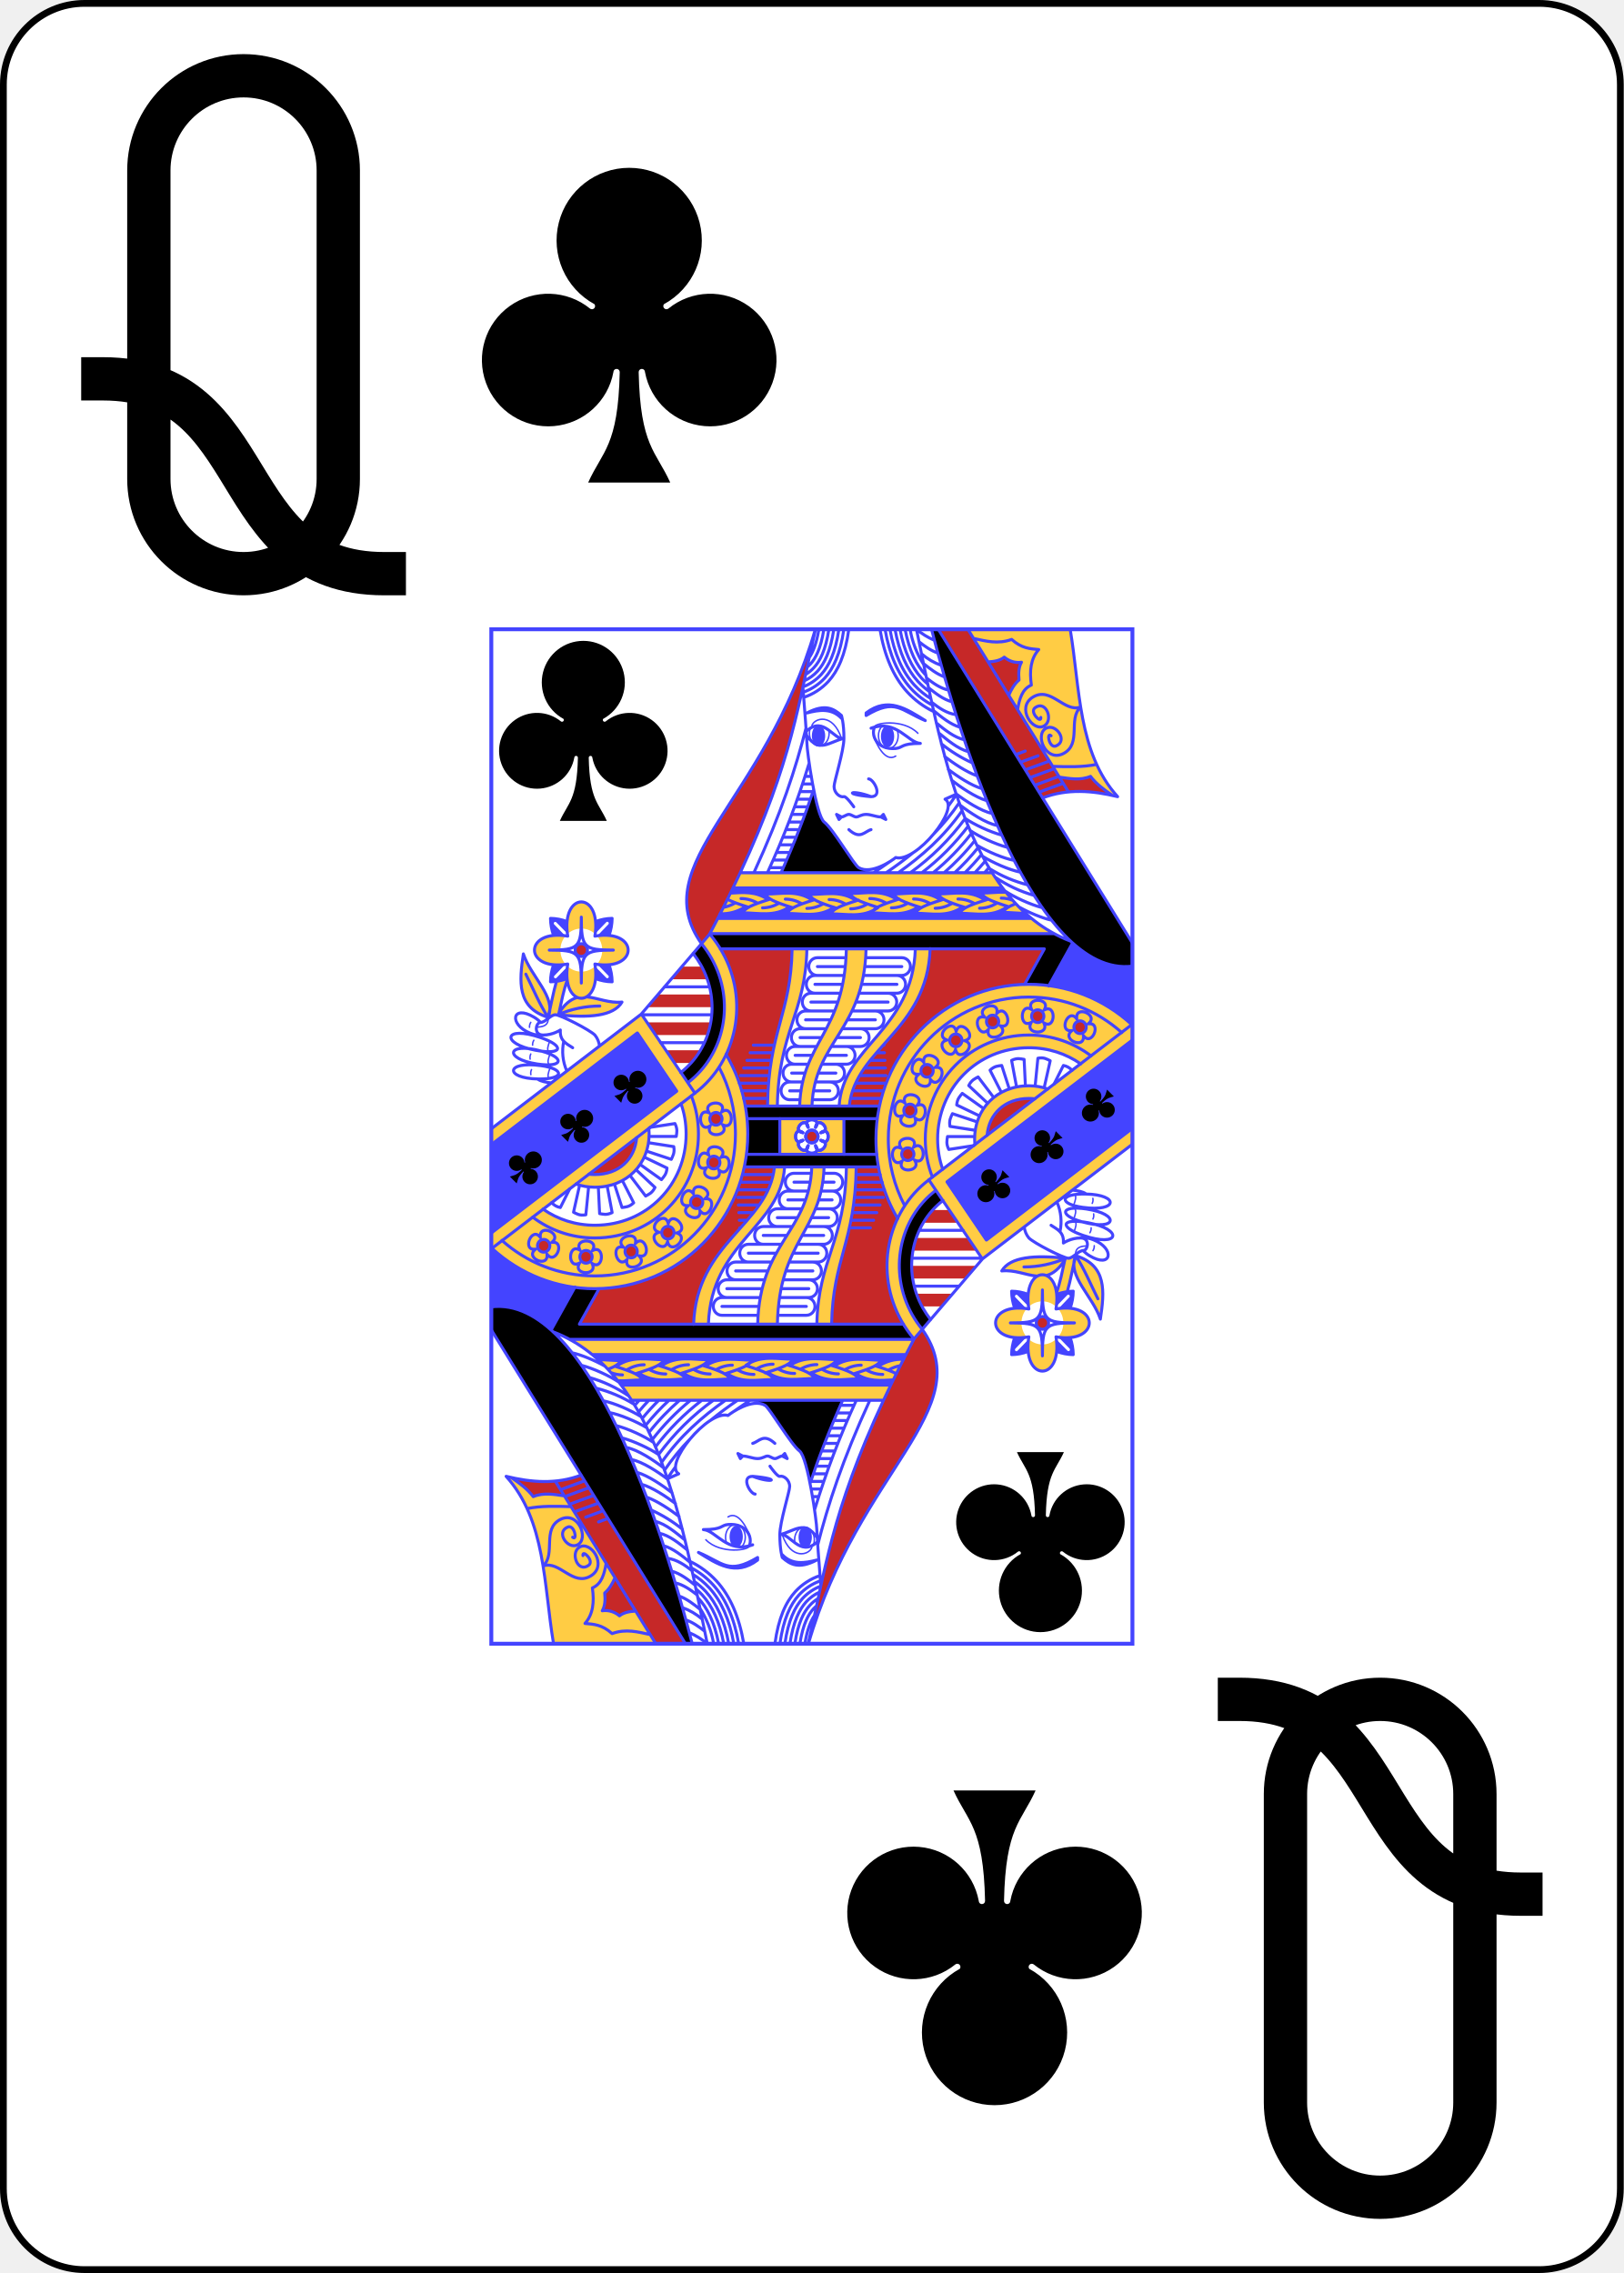
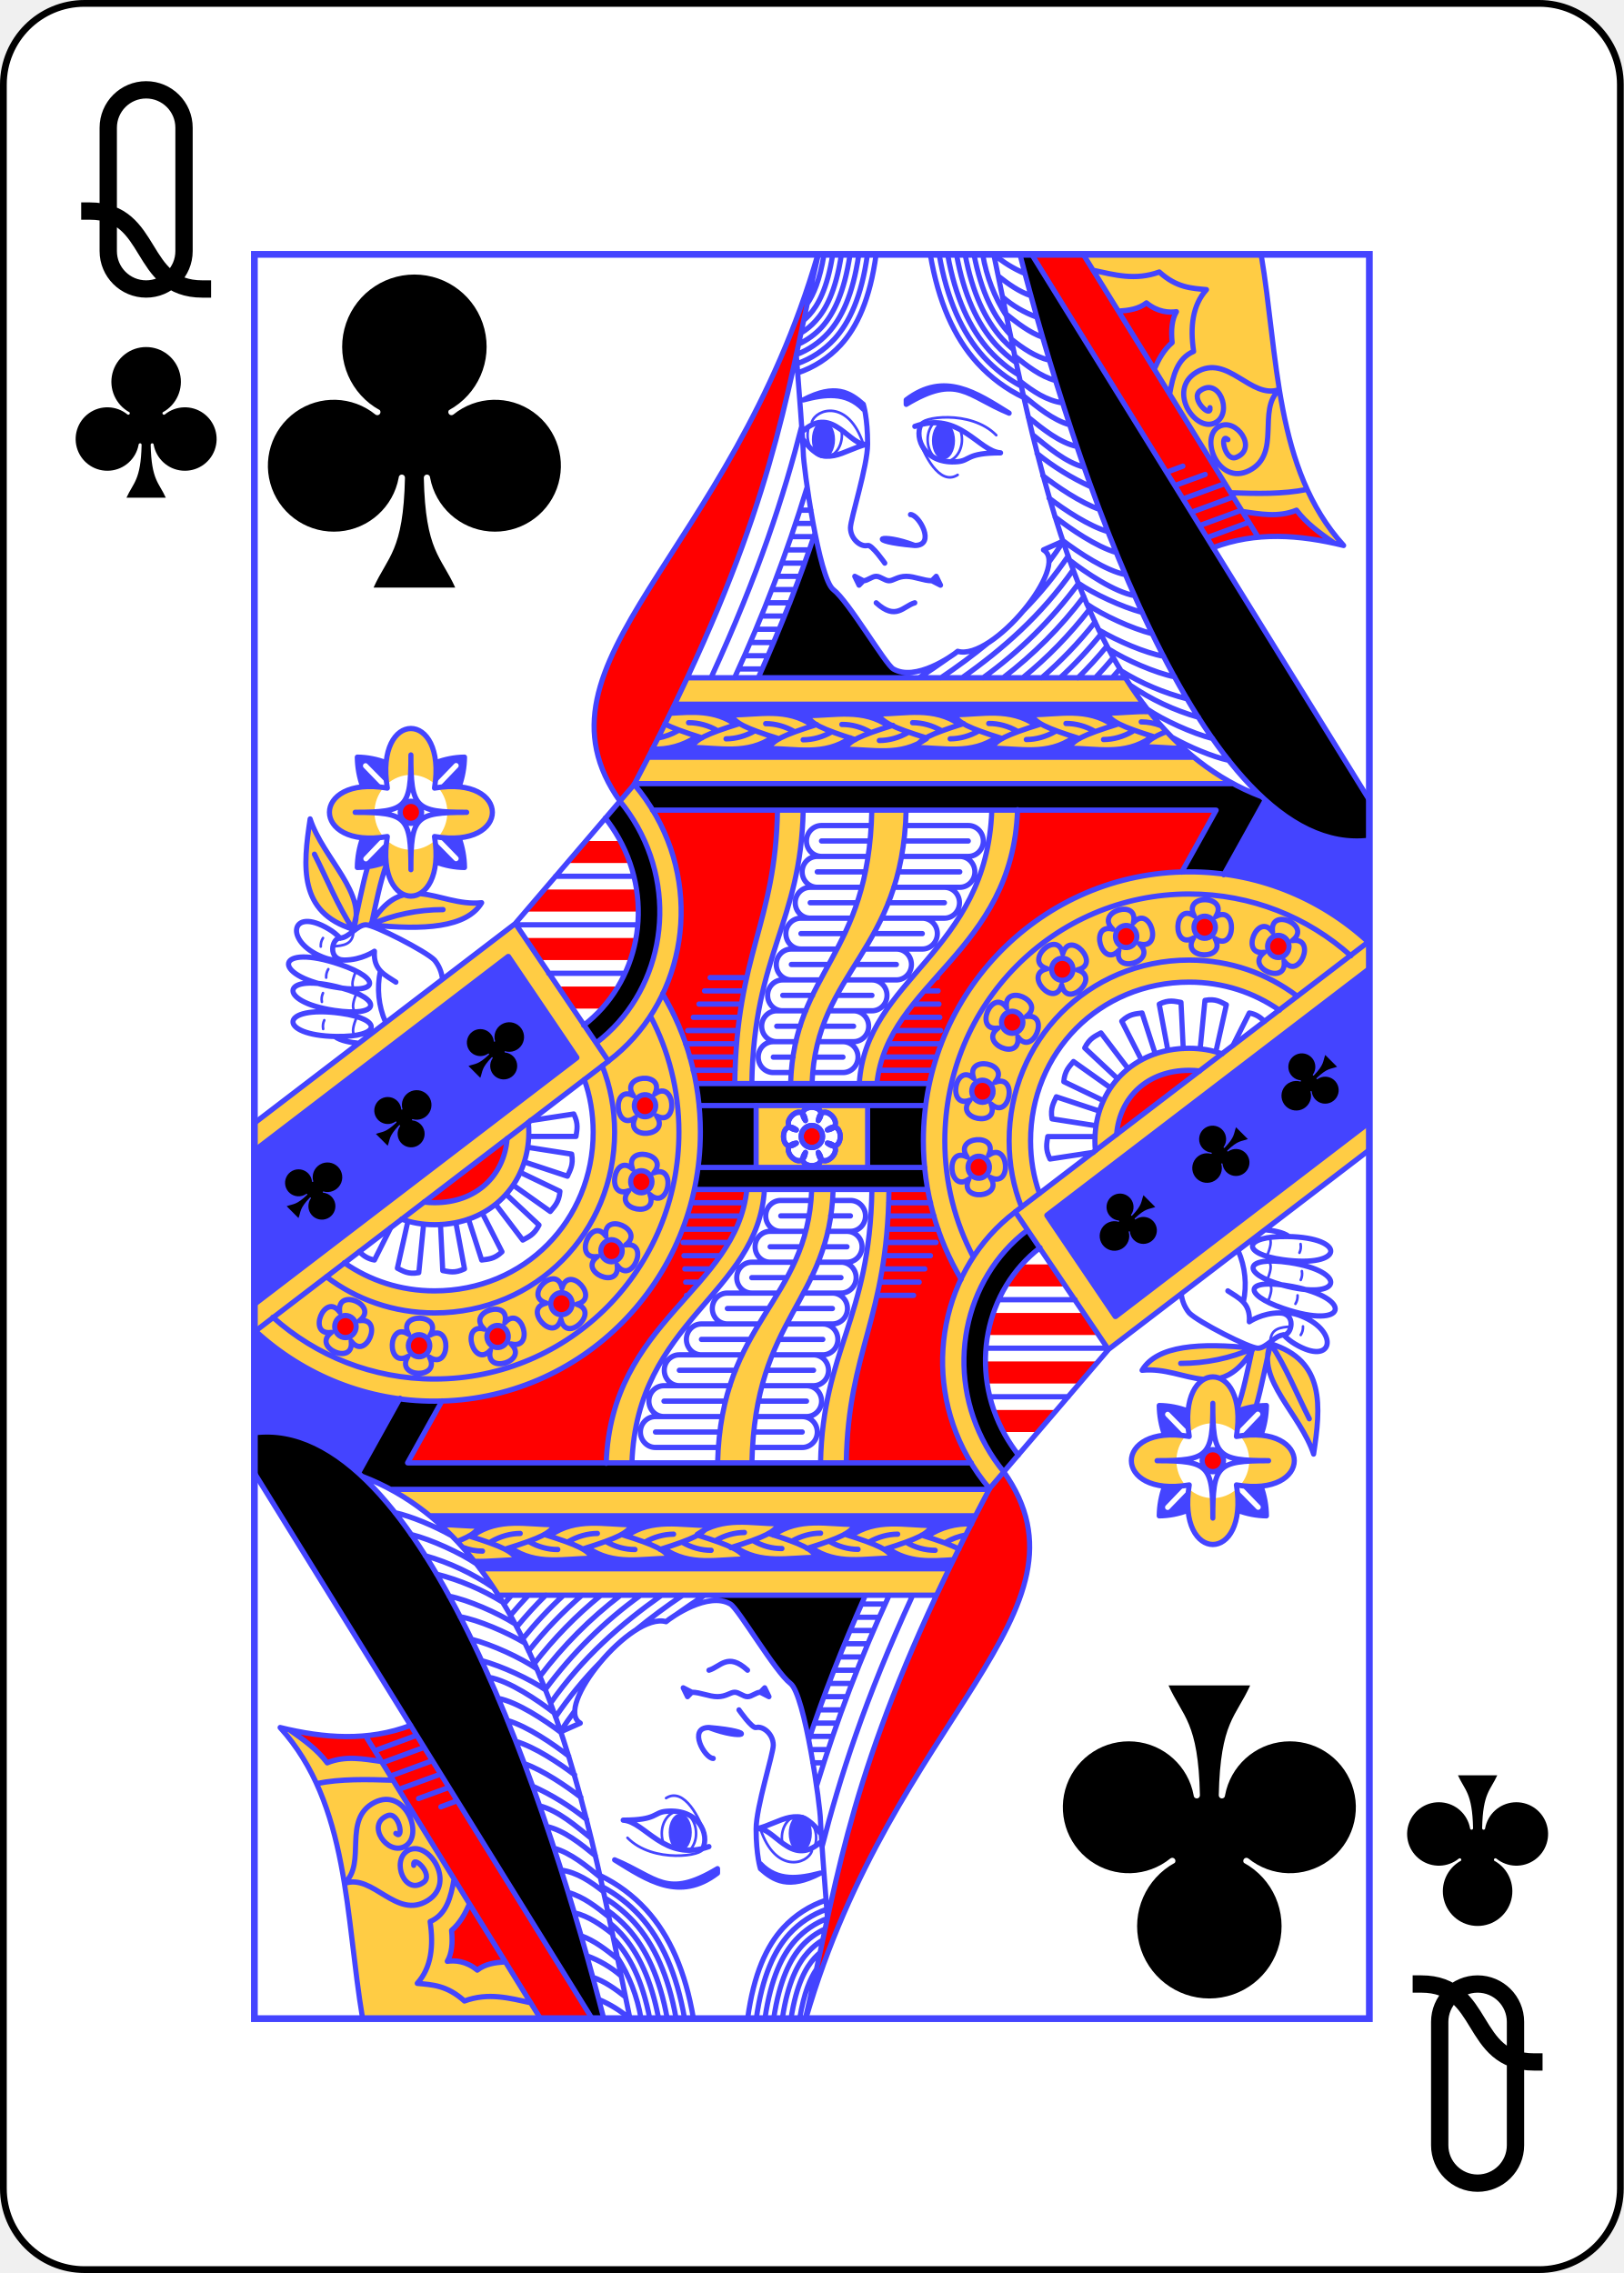
<svg xmlns="http://www.w3.org/2000/svg" xmlns:xlink="http://www.w3.org/1999/xlink" width="240" height="336" class="card" preserveAspectRatio="none" viewBox="-120 -168 240 336">
  <defs>
    <path id="i" d="M-82.4-130.4H82.4v260.8H-82.4z" />
  </defs>
  <symbol id="h" preserveAspectRatio="xMinYMid" viewBox="-500 -500 1000 1000">
    <path fill="none" stroke="#000" stroke-linecap="square" stroke-miterlimit="1.5" stroke-width="80" d="M-260 100c300 0 220 360 520 360M-175 0v-285a175 175 0 0 1 350 0v570a175 175 0 0 1-350 0Z" />
  </symbol>
  <symbol id="a" preserveAspectRatio="xMinYMid" viewBox="-600 -600 1200 1200">
    <path d="M30 150c5 235 55 250 100 350h-260c45-100 95-115 100-350a10 10 0 0 0-20 0 210 210 0 1 1-74-201 10 10 0 0 0 14-14 230 230 0 1 1 220 0 10 10 0 0 0 14 14 210 210 0 1 1-74 201 10 10 0 0 0-20 0" />
  </symbol>
  <symbol id="b" preserveAspectRatio="none" viewBox="0 0 1300 2000">
    <path fill="#FC4" d="M1173.8 0c20 115.7 15.5 243.3 96.2 330-33.6-8-67-12.4-100-9.6L966.4 0Zm-669 480 510.8.1c33 50.8 73.7 92.5 125.2 119.7l-698 .8q35.1-64.8 62-120.6m-322.3 57.5c17 0 33.9 21 28.1 63.2a43 43 0 0 0-28.1-10.7 43 43 0 0 0-28.1 10.7c-5.8-42.1 11.2-63.2 28.1-63.2m260.1 63.1a220 220 0 0 1 25.7 35.8 215 215 0 0 1 7.8 202A300 300 0 0 1 520 995c0 168.4-138.8 305-310 305a312 312 0 0 1-208.8-79.6l.7-.5-1.9-2.5v-27.1l376-279.7L296 796 0 1016v-31.1l304-226 105.2 150.7.5-.5-10.7-15.3c74.4-55.4 96.5-160.2 47.7-244.8q-9.2-15.7-20.4-29zm-213.2 2.6c68.8-.5 63.8 68.2-15.1 57.4a43 43 0 0 0 10.7-28.1 43 43 0 0 0-10.7-28.1q8-1.1 15.1-1.2m-93.8 0q7 0 15.1 1.2a43 43 0 0 0-10.7 28.1 43 43 0 0 0 10.7 28.1c-78.9 10.8-84-58-15.1-57.4m754.2 26.5c-5.6 161.8-151.4 195.8-164 310.3h-20.5c7.7-119 148.9-148.4 154.5-310Zm-130 .4c-4 161.4-104.6 181.7-109.6 309.8h-25c4.3-128 91.3-143.7 94.7-309.8Zm-120 .2c-2.7 128.3-57.3 162.2-59.7 309.4h-20c2-147.2 47.5-181 49.8-309.4ZM65 640c13 39.2 55.1 75.2 53.7 109.8 4.4-19 8-38 13.5-56l21.7-2c-7.3 20-11.6 41.9-16.6 63.8L115 765c-63.6-19-58.4-71.2-50-125m89.4 24.3a43 43 0 0 0 28.1 10.7 43 43 0 0 0 28.1-10.7c4.6 33.6-5.2 53.8-18 60.6l1.7-.1c21.8 2 45 12.8 70.7 10.2-17.4 28.3-67.5 31.4-130 25 13-21 25.9-30.5 39.1-34h.7c-13.9-5.5-25.3-26-20.4-61.7M385.2 935l-280.1 208.2c29.6 20 65.2 31.7 104.9 31.7 105 0 185-80 185-180q-.1-31.8-10.3-59.4zm259.4 30h137.9a331 331 0 0 0-1 69.5l-136.5.4v-2.7c6.3 2.2 15.6 0 15.6-6.7 7 7 22-8 15-15 10 0 10-21.2 0-21.2 7-7-8-22-15-15 0-6.8-9.7-9-16-6.6zm-325.1 19q.5 5.2.5 10.9c0 58.9-44.6 105-110 105q-20.8 0-38.2-6.3z" />
  </symbol>
  <symbol id="c" preserveAspectRatio="none" viewBox="0 0 1300 2000">
-     <path fill="#c62828" d="m966.3 0 201 316.5-15.6-25c20.8 2.7 41.6 7 63.3-1.5 11.6 15 27.3 26 42.4 37-29.8-6-58.7-9-87.4-6.3l-.2-.3c-17.6 2-35 5.7-52 12.1L906.5 0ZM657.6 0c-34.4 141.5-46.4 258-153 480a2759 2759 0 0 1-62 121.2l-16.3 18.7C311 461.5 555.3 342.3 657 0ZM1040 55a45 45 0 0 0 35 10c-5.3 8.6-6.5 20.7-5 35a80 80 0 0 0-20.8 30.2l-41.9-65.8c12.1-.8 23.7-2.5 32.7-9.4M182.5 620a12.5 12.5 0 0 1 12.5 12.5 12.5 12.5 0 0 1-12.5 12.5 12.5 12.5 0 0 1-12.5-12.5 12.5 12.5 0 0 1 12.5-12.5m707.2 9.9 231.3.1-39.6 70.2C936.9 704 817 805.2 787 939.6l-61.4.4c12.7-114.5 158.5-148.5 164-310.1m-425.5 0 145.9.2c-2.5 128.5-48 162.4-50 309.7l-44.8.1A308 308 0 0 0 476 838.4 215 215 0 0 0 464 630m-37.6 35 11.6 25h-74.2l22.6-25zm19 55 2.2 25H315.7l22-25zm-.6 55-7.1 25h-104l-18-25zm-21 55-19 25h-34l-17.6-25zm31.6 122.7a12.5 12.5 0 0 1 12.5 11.5 12.5 12.5 0 0 1-11.5 13.4 12.5 12.5 0 0 1-13.4-11.4 12.5 12.5 0 0 1 11.5-13.5zM650 987.5a12.5 12.5 0 0 1 12.5 12.5 12.5 12.5 0 0 1-12.5 12.5 12.5 12.5 0 0 1-12.5-12.5 12.5 12.5 0 0 1 12.5-12.5m-355.3 15c-3.4 41.5-35.5 72.5-84.7 72.5q-6.3 0-12-.7zm156.1 36.3 2.5.2a12.5 12.5 0 0 1 10.1 14.5 12.5 12.5 0 0 1-14.5 10.1 12.5 12.5 0 0 1-10-14.5 12.5 12.5 0 0 1 12-10.3m-34.3 78.2a13 13 0 0 1 4.8 1 12.5 12.5 0 0 1 6.6 16.4 12.5 12.5 0 0 1-16.4 6.6 12.5 12.5 0 0 1-6.6-16.4 13 13 0 0 1 11.6-7.6m-58.2 60a13 13 0 0 1 8.9 4 12.5 12.5 0 0 1-.6 17.7 12.5 12.5 0 0 1-17.7-.6 12.5 12.5 0 0 1 .6-17.7 13 13 0 0 1 8.8-3.4m-252.2 26a13 13 0 0 1 4.9 1 12.5 12.5 0 0 1 6.7 16.3 12.5 12.5 0 0 1-16.4 6.7 12.5 12.5 0 0 1-6.7-16.4 13 13 0 0 1 11.5-7.6m177.2 11.2a12.5 12.5 0 0 1 12.2 9 12.5 12.5 0 0 1-8.4 15.5 12.5 12.5 0 0 1-15.5-8.5 12.5 12.5 0 0 1 8.4-15.5 13 13 0 0 1 3.3-.5m-90.9 10.5a12.5 12.5 0 0 1 12.1 13 12.5 12.5 0 0 1-13 12 12.5 12.5 0 0 1-12-13 12.5 12.5 0 0 1 13-12" />
+     <path fill="red" d="m966.3 0 201 316.5-15.6-25c20.8 2.7 41.6 7 63.3-1.5 11.6 15 27.3 26 42.4 37-29.8-6-58.7-9-87.4-6.3l-.2-.3c-17.6 2-35 5.7-52 12.1L906.5 0ZM657.6 0c-34.4 141.5-46.4 258-153 480a2759 2759 0 0 1-62 121.2l-16.3 18.7C311 461.5 555.3 342.3 657 0ZM1040 55a45 45 0 0 0 35 10c-5.3 8.6-6.5 20.7-5 35a80 80 0 0 0-20.8 30.2l-41.9-65.8c12.1-.8 23.7-2.5 32.7-9.4M182.5 620a12.5 12.5 0 0 1 12.5 12.5 12.5 12.5 0 0 1-12.5 12.5 12.5 12.5 0 0 1-12.5-12.5 12.5 12.5 0 0 1 12.5-12.5m707.2 9.9 231.3.1-39.6 70.2C936.9 704 817 805.2 787 939.6l-61.4.4c12.7-114.5 158.5-148.5 164-310.1m-425.5 0 145.9.2c-2.5 128.5-48 162.4-50 309.7l-44.8.1A308 308 0 0 0 476 838.4 215 215 0 0 0 464 630m-37.6 35 11.6 25h-74.2l22.6-25zm19 55 2.2 25H315.7l22-25zm-.6 55-7.1 25h-104l-18-25zm-21 55-19 25h-34l-17.6-25zm31.6 122.7a12.5 12.5 0 0 1 12.5 11.5 12.5 12.5 0 0 1-11.5 13.4 12.5 12.5 0 0 1-13.4-11.4 12.5 12.5 0 0 1 11.5-13.5zM650 987.5a12.5 12.5 0 0 1 12.5 12.5 12.5 12.5 0 0 1-12.5 12.5 12.5 12.5 0 0 1-12.5-12.5 12.5 12.5 0 0 1 12.5-12.5m-355.3 15c-3.4 41.5-35.5 72.5-84.7 72.5q-6.3 0-12-.7zm156.1 36.3 2.5.2a12.5 12.5 0 0 1 10.1 14.5 12.5 12.5 0 0 1-14.5 10.1 12.5 12.5 0 0 1-10-14.5 12.5 12.5 0 0 1 12-10.3m-34.3 78.2a13 13 0 0 1 4.8 1 12.5 12.5 0 0 1 6.6 16.4 12.5 12.5 0 0 1-16.4 6.6 12.5 12.5 0 0 1-6.6-16.4 13 13 0 0 1 11.6-7.6m-58.2 60a13 13 0 0 1 8.9 4 12.5 12.5 0 0 1-.6 17.7 12.5 12.5 0 0 1-17.7-.6 12.5 12.5 0 0 1 .6-17.7 13 13 0 0 1 8.8-3.4m-252.2 26a13 13 0 0 1 4.9 1 12.5 12.5 0 0 1 6.7 16.3 12.5 12.5 0 0 1-16.4 6.7 12.5 12.5 0 0 1-6.7-16.4 13 13 0 0 1 11.5-7.6m177.2 11.2a12.5 12.5 0 0 1 12.2 9 12.5 12.5 0 0 1-8.4 15.5 12.5 12.5 0 0 1-15.5-8.5 12.5 12.5 0 0 1 8.4-15.5 13 13 0 0 1 3.3-.5m-90.9 10.5a12.5 12.5 0 0 1 12.1 13 12.5 12.5 0 0 1-13 12 12.5 12.5 0 0 1-12-13 12.5 12.5 0 0 1 13-12" />
  </symbol>
  <symbol id="d" preserveAspectRatio="none" viewBox="0 0 1300 2000">
    <path fill="#44F" d="M663.4 188.8A13.4 21.2 0 0 1 677 210a13.4 21.2 0 0 1-13.5 21.2A13.4 21.2 0 0 1 650 210a13.4 21.2 0 0 1 13.4-21.2m140 1.2a13.4 21.2 0 0 1 13.5 21.2 13.4 21.2 0 0 1-13.5 21.2 13.4 21.2 0 0 1-13.4-21.2 13.4 21.2 0 0 1 13.4-21.2m233.4 319.8q5 6.5 10.2 12.8l-3.9-4.2a161 161 0 0 0-12 0h-2.1l-3.4.2-11.5.7-6 .3-2.4.1-3.7.2h-3l-5 .1 1 1.7v.2l1 1.4.7.8.7.8.8.8a24 24 0 0 0 4.9 3.8l2.5 1.5 6.3 3v.1q8.9 3.9 24.1 8.8l13.6 4.3c-6.5 3.6-9.9 7-11.8 11l10.9.3c10.9.5 21.8 1.5 32.7 1.5l-11.8-12.8q12 11.9 25.2 22.4l-635.6.4 4.8-9.2h3.5l3-.1h.5l2.6-.2c14-1 28-4.4 41.5-13.6l-.7.2 1-.6q3.1.4 6.4 1.5c-6.6 3.6-9.9 7-11.8 11.1 31.8-.2 64.2 8.6 94.9-12l6.8 2c-6.6 3.6-10 7-11.9 11.2 31.9-.2 64.3 8.6 95-12l5.7 1.7c-6.6 3.6-10 7-11.9 11.1 28.8-.2 58 7 86-6.8a19 19 0 0 0-3.4 4.9c31.9-.2 64.3 8.6 95-12q2.7.7 5.6 1.7c-6.5 3.6-9.9 7-11.8 11.1 32-.2 64.4 8.6 95.1-12.2l-20.2-7.7q10.6 3.8 27 8.8c-6.6 3.6-10 7-11.9 11.1 32-.2 64.4 8.6 95.1-12.2l-39.3-15-7.7 2.3 3.3-1.2c-30.8-20.8-63.2-12-95.2-12.2 2.7 5.8 8.2 10.2 21.4 15.6l-11.8-4.5-7.7 2.3 3.3-1.2c-30.8-20.8-63.2-12-95.2-12.2 1.8 3.8 4.9 7 10.5 10.3l-7.4 2.3 3.3-1.2a86 86 0 0 0-50.1-14c-15 0-30 1.9-45 1.8 2.2 4.9 6.6 8.8 16 13.2l-6.8 2.2 3.3-1.3c-30.7-20.8-63.2-12-95.1-12.2 1.8 3.8 4.8 7 10.4 10.3l-7.3 2.3 3.2-1.2c-30.7-20.9-63.2-12-95.1-12.2 1.7 3.6 4.5 6.7 9.7 9.9l-7.7 2.4 3.2-1.3-5.8-3.6-.8-.4-2.8-1.5q-.4 0-.7-.3l-5.4-2.3-.7-.3-2.9-1-.8-.2-2.2-.7-.8-.2-2.9-.8h-.1l-2.9-.6-.8-.2-2.3-.4h-.7l-3-.5h-.5l-5.7-.6h-1.2a136 136 0 0 0-14.8-.2l-1.7.1-5.7.3q-5.7.2-11.2.6L490 510zM775 545.6l8 2.4-.6.4zM245 570a99 99 0 0 1-6.3 33.6q-10.5-1-23.7.7l22-22.3a3 3 0 1 0-4.2-4.2L210.7 600q1.7-13.3.7-23.7A100 100 0 0 1 245 570m-125 0a99 99 0 0 1 33.6 6.3q-1 10.5.7 23.7L132 578a3 3 0 1 0-4.2 4.2l22.1 22.2q-13.3-1.7-23.7-.7A100 100 0 0 1 120 570m1058.6 49c38.2 32.7 78.7 50.2 121.4 45v108.8l-1.2 6.8a308 308 0 0 0-168.3-76.6ZM215 660.6q13.2 1.7 23.7.7A100 100 0 0 1 245 695a100 100 0 0 1-33.6-6.3q1-10.5-.7-23.7l22.3 22c2.8 3 7.2-1.4 4.2-4.2zm-65 0L128 683c-3 2.8 1.4 7.2 4.2 4.2l22.2-22.1q-1.7 13.3-.7 23.7A100 100 0 0 1 120 695a99 99 0 0 1 6.3-33.6q10.5 1 23.7-.7M296 796l80 114.7L0 1190.3v-174.4z" />
  </symbol>
  <symbol id="e" preserveAspectRatio="none" viewBox="0 0 1300 2000">
    <path d="M906.4 0 1300 618.6V664C1102.8 687.9 952.6 226.5 892.7 0ZM653.8 316.5c6.3 30.7 13.9 58 21.2 63.5 17.9 13.3 60.7 84.8 70 90q8.3 4.4 18 4l-1.2 6-173.7-.1a1944 1944 0 0 0 65.7-163.4M1141 599.9a281 281 0 0 0 33.3 14.8l4 4.5-47.6 83.8a259 259 0 0 0-49.5-2.8L1121 630l-656.9-.2a245 245 0 0 0-21.2-29.5zm-714.7 20q11.3 13.3 20.4 29c48.8 84.6 26.7 189.4-47.7 244.8l-15.1-19.8c64.2-47.8 83.7-138.1 40.9-212.2q-7.1-12.1-15.7-22.8zM787 940a305 305 0 0 0-5.6 94.8l-66.4.3.2-70H518.5q-1.3-12.6-3.2-25z" />
  </symbol>
  <symbol id="f" preserveAspectRatio="none" viewBox="0 0 1300 2000">
    <path fill="none" stroke="#44F" stroke-linecap="round" stroke-linejoin="round" stroke-width="6" d="M0 984.8 303.7 759m995.1 20.6A312 312 0 0 0 1090 700c-171.2 0-310 136.6-310 305 0 57.3 16 110.9 44 156.7M1298 780l-410.8 305.4M787 940H515.7M0 1190.3l376-279.6m-71.8-152.2 108.6 156M296.3 796 376 910.5M442.8 601 304.2 758.5m109 155.7c85-62.8 110.3-182.3 55.1-277.8q-11.3-19.5-25.7-35.8m-43.6 293c74.4-55.3 96.5-160 47.7-244.7q-9.1-15.7-20.4-29M295.8 796 0 1016m383.9-142c64.2-47.9 83.7-138.2 40.9-212.3q-7.1-12.1-15.7-22.8M304.9 760h142M351 705h91.4M343 815h89m11.1-215h698m-682-30h636M490 510h547m-532-30h510.5M657.5.2c-34.3 141.4-46.3 258-152.8 479.8a2759 2759 0 0 1-62.1 121.2M464 630h656.6m-510.7.3c-2.3 128.3-47.8 162.2-49.8 309.4m79.8-309.4C637 758.6 582.5 792.5 580 939.7M719.9 630c-3.4 166-90.4 181.9-94.7 309.8M759.9 630c-4 161.4-104.7 181.7-109.7 309.8M859.8 630c-5.6 161.5-147 191-154.5 309.9m184.5-310.3c-5.6 161.8-151.4 195.8-164 310.3m56.5 25H518.6m272.2-40h-62.5m67.1-15h-62.9m68.4-15h-62.2m61.5-15h-53.4m52.4-15h-42.5m41.5-15h-30m29-15H781m-220.4 90h-49m49.6-15h-53.5m54.6-15h-59.4m60.9-15h-58.6m60.4-15h-53.9m56.3-15h-49.7m52.5-15h-46m49.2-15h-42.7m265 0h-1.7m-773 385c50.1 43.6 116 70 188.4 70 158 0 285-125.3 285-280 0-47.5-12-92.1-33.2-131.3M84.1 1159.1c35 25.7 78 40.9 125.9 40.9 118.2 0 210-91.4 210-205q-.1-40.1-14.4-74.9m-207.7 154.2q6 .7 12.1.7c49.2 0 81.3-31 84.7-72.6m-122.9 91.3q17.4 6.2 38.2 6.3c65.4 0 110-46.1 110-105q0-5.6-.5-11m-214.6 159.2c29.6 20 65.4 31.8 105.1 31.8 105 0 185-80 185-180q-.1-31.8-10.3-59.4m257.8 46.3c-3.5-24.8-35.4 7-10.6 10.6-20-15-20 30 0 15-24.8 3.5 7 35.4 10.6 10.6-15 20 30 20 15 0 3.5 24.8 35.4-7 10.6-10.6 20 15 20-30 0-15 24.8-3.5-7-35.4-10.6-10.6 15-20-30-20-15 0m-5 18.1a12.5 12.5 0 0 0 12.5 12.5 12.5 12.5 0 0 0 12.5-12.5 12.5 12.5 0 0 0-12.5-12.5 12.5 12.5 0 0 0-12.5 12.5m77.5-35v70m366.2-334.7 40.2-70.2m8.8 73.2 48.1-84.1M906.3 0 1300 618.6m-182.3-286.1c49.9-18.5 100.9-14.7 152.3-2.5-80.7-86.7-76.1-214.3-96.2-330M966.4 0 1170 320M892.5-.4C952.3 226 1102.7 688 1300 664.2M862-.4c48.3 224.1 98.8 536.3 312.3 615.1m-14.7-311-48.9 17.5M1151 290l-48.9 17.5m39.3-32.6-48.9 17.5m39.3-32.6-49 17.4m25.8-27.7-35.4 12.6m9.4-22-19 6.9m194.6 79.8c-15.8-10.8-31.5-21.7-43.1-36.8-21.7 8.6-42.5 4.2-63.3 1.5m75.3-25c-27.7 5.5-58 4.7-88.3 3.8m56-116.5c-26 22.4 3 72.3-34.7 91.2-36 18-59-38-35-50 20-10 45 25 20 35-14.1 5.7-20.1-28.6-10-20m59.8-56.7c-33.4 11.5-60.1-41.4-96.8-19.5-34.6 20.7.2 70.3 23.3 56.5 19.2-11.5 3.2-51.4-18.7-35.7-12.4 8.8 13.3 32.3 11.5 19.2m-47-15.4c3.7-20.7 8.8-40.4 27.9-48.4-4.2-27.9-1.4-52.3 15-70-17.4-1.6-34.5-2-55-20-28 10-52.5 3.2-77.4-2m71.6 112.2c5-11.3 11-22 20.8-30.2-1.5-14.3-.3-26.4 5-35-8.5 1.2-21.8.6-35-10-9 7-20.6 8.6-32.7 9.4M905.5 46.9c-14-4.6-26.2-13.1-38.2-22.3m45.1 46.6a127 127 0 0 1-40-22.8M919 93.9c-15.6-5.4-29.2-15.8-42.7-26.4M927 120c-16.7-3.8-30.8-13.5-44.6-24m51.6 47c-17.7-4.8-32.6-16.2-47.5-27.8m55.9 53.2c-18.8-2.6-34.4-13-49.5-24.5m57.7 49.3c-19.4-5.3-38-20.2-54-33m62.5 57.6c-20.3-4.3-39.9-19.8-56.8-33.2m65.1 56.6c-21.7-5.3-42.5-23-60.1-36.8m68.2 59.1a293 293 0 0 1-63-37.8m72.6 63.3c-22.1-7.6-49-25.5-65.9-38.2m76 63.5c-22.1-6.2-50.3-24.5-68.7-38M1005 338c-23.4-6.6-53.5-26.7-71.6-40.4m82.4 65.5c-22.7-4.3-54-24.5-74-39.2m84.6 63c-23.4-4-56.5-25.7-76.5-40.7m85.3 59.7c-24-6.3-56.5-21-74.8-33.3m86.6 57.5c-24.1-6-57.7-21-76.5-33.7m89.7 59.2c-21-3.6-53.8-17.2-75.8-29.9m88.6 53.2c-22.3-4.3-56-18.6-77.1-31.5m91.7 56.5a281 281 0 0 1-77.1-31.8m90.4 52.7a276 276 0 0 1-79.9-36.5m96.4 60.6c-24-5.9-57.6-20.9-76.6-33.5m95.4 58.2c-19.2-4.1-45.9-15-66-26m-432-353c-20.6 78.5-50 167.3-105.6 285m99.2-366.3c3 36.7 8.2 104.4 8.2 111.7 0 15 18.2 142.5 35 155 17.9 13.3 60.7 84.8 70 90 25.8 14.6 68.6-14.7 75-20 40.5 11.4 131.5-97 100-115l23.2-10m-299-60.2a1672 1672 0 0 1-84.4 215.3m93.8-164c-16.7 48.8-38 102.6-66 163.7m-23.1-9.8H592m-20.6-15h27.3m-20.6-15h27.3m-20.7-15h27M591 410h27m-20.7-15h27m-21-15h26.8m-20.8-15h26.6m-21.1-15h26.8m-21.3-15H647m-21.2-15h26.5M631 305h20m-15-15h13m248 113.6a443 443 0 0 0 51.9-61.7M800.4 480.1a731 731 0 0 0 55.2-39.8M825.2 480c47.3-32.5 92-70.3 129.5-122.4M849.5 480.1a497 497 0 0 0 111.3-107M873 480a486 486 0 0 0 94.2-92.1m-71.2 92a477 477 0 0 0 77.6-77.4M918 480.1c22-18.7 43-39.5 62.3-63.4M939.5 480q25-22.3 47.6-49.5m-27 49.7a457 457 0 0 0 34-36.2m-13.6 36q10.7-11 21-22.9m-1.5 23 9.2-10.3m-82.6-121.2q8.3-10.8 16.2-22.6M775 480q16.6-10.5 32.7-21.6M900 550q17.3-.1 33.8-9.2m21.3 7c-30.7 20.8-63.2 12-95.1 12.2 4.4-9.3 16-15.1 55.8-27.2m-59.6-1q17.3-.1 33.8 9m21.4-7c-30.8-20.7-63.2-12-95.2-12 4.4 9.2 16 15 55.9 27.1m-60.9.3q17.3-.1 33.8-9.2m21.3 7c-30.7 20.8-63.2 12-95.1 12.2 4.4-9.3 16-15.1 55.8-27.3m-59.6-1q17.3 0 33.8 9.1m21.4-7c-30.8-20.8-63.2-12-95.2-12.1 4.4 9.3 16 15.1 55.9 27.2m-54.7 3q17.3-.1 33.8-9.2m21.4 7c-30.8 20.9-63.2 12-95.2 12.2 4.4-9.3 16-15.1 55.9-27.2m-59.6-1q17.2-.2 33.8 9M740 535c-30.7-20.8-63.2-12-95.1-12.2 4.3 9.3 16 15.1 55.8 27.3m-60.9.2q17.3-.1 33.8-9.2m21.4 7c-30.8 20.8-63.2 12-95.2 12.2 4.4-9.3 16-15.1 55.9-27.3m-59.6-1q17.2 0 33.8 9.2m21.3-7c-30.7-20.9-63.2-12-95.1-12.2 4.3 9.3 16 15.1 55.8 27.2m-62 0q17.3-.1 33.9-9.2m21.3 7c-30.7 20.8-63.2 12-95.1 12.1 4.3-9.3 16-15.1 55.8-27.2m-59.6-1A68 68 0 0 1 540 540m21.3-7c-24.7-16.8-50.6-14.3-76.4-12.8m-6.4 12c8.3 4.5 21.7 9.2 43.5 15.9m468 1.9q17.3-.1 33.8-9.2m21.3 7c-30.7 20.8-63.2 12-95.1 12.2 4.4-9.3 16-15.1 55.8-27.2m-59.6-1q17.3-.1 33.8 9m21.4-7c-30.8-20.7-63.2-12-95.2-12 4.4 9.2 16 15 55.9 27.1m81-30.5c-16.3-.6-32.7 1.7-49 1.6 4.3 9.3 16 15.1 55.8 27.2M1034 530q11.7 0 23.1 4.3m24.3 25.7c-14.5 0-29.1-1.8-43.6-1.7 3-6.3 9.2-11 25.4-17.2m-592.8 7.2a75 75 0 0 0 23.4-8.3m21.3 7a87 87 0 0 1-51.4 13.8m-145.1 451.4 51.4 7.8c2.2 12.5-2 18.2-5 25l-50.3-16.2m-4.7 11.8 46.3 21.6c-1.1 12.6-6.6 17-11.3 22.8l-43.3-29.9m-8.3 10.3 38.5 35c-5.8 11.3-12.5 13.4-19 17l-31.7-40.6m-15.5 10 23 43.9c-9.3 8.6-16.3 8.2-23.7 9.3l-15.4-46.4m-14.7 4L245 1150c-11.5 5.5-18 3.1-25.4 2l-2.6-52.3m-19.7-.4-5.6 55c-12.6 2.3-18.2-1.8-25-5L179 1096m142.8-114 50.6-7.5c5.8 11.4 3.6 18 2.6 25.4h-55.2M443 966.2a12.5 12.5 0 0 0 13.4 11.4 12.5 12.5 0 0 0 11.5-13.4 12.5 12.5 0 0 0-13.4-11.5 12.5 12.5 0 0 0-11.5 13.5m25.9 10.5c26 13 21.8-41.9-2-25 13-26-41.8-21.7-24.9 2-26-13-21.8 41.8 2 25-13 26 41.8 21.7 24.9-2m-30 72.4a12.5 12.5 0 0 0 10 14.5 12.5 12.5 0 0 0 14.5-10 12.5 12.5 0 0 0-10-14.6 12.5 12.5 0 0 0-14.6 10.1m22.4 16.7c22 19.2 31.7-35 4.4-24.6 19.2-22-35-31.6-24.6-4.4-22-19.2-31.7 35-4.4 24.6-19.2 22 35 31.7 24.6 4.4m-56.3 58.8a12.5 12.5 0 0 0 6.6 16.4 12.5 12.5 0 0 0 16.4-6.6 12.5 12.5 0 0 0-6.6-16.4 12.5 12.5 0 0 0-16.4 6.6m18 21.3c17.2 23.6 38.8-27 10-23 23.5-17-27-38.7-23-9.8-17.1-23.6-38.8 27-9.9 23-23.6 17 27 38.7 23 9.8m-73.5 34.5a12.5 12.5 0 0 0-.6 17.7 12.5 12.5 0 0 0 17.7.6 12.5 12.5 0 0 0 .6-17.7 12.5 12.5 0 0 0-17.7-.6m8 26.8c6 28.5 46.2-9 18.2-17 28.5-6.1-9-46.3-17-18.3-6.1-28.5-46.3 9-18.3 17-28.5 6 9 46.3 17 18.3m-77.4 7.5a12.5 12.5 0 0 0-8.4 15.5 12.5 12.5 0 0 0 15.5 8.5 12.5 12.5 0 0 0 8.4-15.6 12.5 12.5 0 0 0-15.5-8.4m-4.8 27.5c-7.3 28.3 45.4 12.6 24-7.1 28.2 7.2 12.5-45.5-7.2-24 7.2-28.2-45.5-12.5-24 7.2-28.2-7.3-12.5 45.4 7.2 24m-82.8-17.6a12.5 12.5 0 0 0-12.9 12 12.5 12.5 0 0 0 12 13 12.5 12.5 0 0 0 13-12 12.5 12.5 0 0 0-12-13m-13.4 24.6c-15.8 24.5 39.1 26.3 25 .8 24.5 15.8 26.3-39.1.8-25 15.8-24.5-39.1-26.3-25-.8-24.5-15.8-26.3 39.1-.8 25m-68.1-45.4a12.5 12.5 0 0 0-16.4 6.7 12.5 12.5 0 0 0 6.7 16.4 12.5 12.5 0 0 0 16.4-6.7 12.5 12.5 0 0 0-6.7-16.4m-21.2 18.2c-23.5 17.3 27.2 38.6 23 9.7 17.3 23.5 38.6-27.2 9.7-23 23.5-17.3-27.2-38.6-23-9.7-17.3-23.5-38.6 27.2-9.7 23m69-118.5L140 1140a30 30 0 0 1-17.5-9.5M657 0C555.2 342.3 311.1 461.6 426.3 620M210 605c15-90-70-90-55 0-90-15-90 70 0 55-15 90 70 90 55 0 90 15 90-70 0-55m-27.5-37.5c0 60-5 65-65 65 60 0 65 5 65 65 0-60 5-65 65-65-60 0-65-5-65-65m-12.5 65a12.5 12.5 0 0 0 12.5 12.5 12.5 12.5 0 0 0 12.5-12.5 12.5 12.5 0 0 0-12.5-12.5 12.5 12.5 0 0 0-12.5 12.5m68.7-28.9A100 100 0 0 0 245 570a100 100 0 0 0-33.6 6.3m-57.8 0A100 100 0 0 0 120 570a99 99 0 0 0 6.3 33.6m112.4 57.8A100 100 0 0 1 245 695a100 100 0 0 1-33.6-6.3m-57.8 0A100 100 0 0 1 120 695a99 99 0 0 1 6.3-33.6m93 160.4A40 40 0 0 0 210 800c-10-10-70-40-80-40s-20 15-30 15-15 25 5 25 35-10 35-10c-1.7 21.6 12.9 27.1 25 35m-18.1-12.8a93 93 0 0 0 6 58.2M100 805c-75-25-81.8 12-10 25 55 10 59.5-8.5 10-25m1.8 26.7c-70.6-19-77.6 15.3-8.6 25.4 52.9 7.7 56.9-12.5 8.6-25.4m-1.1 28.6c-71.9-9.7-74.7 25.2-5.5 26.3 53 .9 54.6-19.7 5.5-26.3m-.6-85a58 58 0 0 0-13.4-10.5c-45-26.2-52.1 14.3-7.6 31.6 9.1 3.6 16.1 4.3 20.9 3m15-34.4c18.2-39.3-35-80-50-125-8.4 53.8-13.6 106 50 125m0 0c-17.8-26.4-30.2-56.5-45-85m104.1 46c-13.2 3.5-26.2 13-39.1 34 62.5 6.4 112.6 3.3 130-25-25.8 2.6-48.9-8.1-70.7-10.2M135 760a218 218 0 0 1 85-17.2m413.5-608.5a120 120 0 0 0 50-31.5c19.3-20.5 34.3-52 41.4-102.7M632.7 124a108 108 0 0 0 43.6-28c17.3-18.6 31.5-47.4 38.5-95.9m-82.9 113.5a97 97 0 0 0 37-24.4c15.5-16.6 28.9-42.9 35.8-89M637.5 89a72 72 0 0 0 16.8-13.5C666.1 63 678 41.6 684.4.3m-49.7 101.3a84 84 0 0 0 27-19.2c13.4-14.6 26-38.4 32.8-82.2m-54 74.6q3.4-2.9 6.4-6C657 58 668 39.1 674.3.2m113.8 0q13.8 79.2 55 123.1a175 175 0 0 0 54 39M798.4 0c9 50.8 26.6 89 52.1 116.4a163 163 0 0 0 44 33.2M808.3.1c8.8 48.5 25.7 84.2 49.3 109.6q15.6 16.4 33.7 27M818.6 0c8.6 46.2 24.6 79.4 46.4 102.8q11 11.5 23.2 19.9m-11.4-53A183 183 0 0 1 849.2.2m-20.5 0c8.5 43.8 23.6 74.5 43.6 96q6 6.4 12.7 11.8M839 0c8.4 42.8 23.3 71.4 42.4 91M644.8 55.7c7-10 14.4-26.2 19.4-55.6m234 21.5a139 139 0 0 1-36-21.6M880 180c-37.9-22.8-75.4-48-120-15v5c60-35 70-10 120 10m-170-10v5.5c-20-20.5-45.3-16.8-70-10.5 37.2-18.9 54.5-8.3 70 5m0 0s5 15 5 45c0 25-20 85-20 95 0 13 12.3 22.1 20 20 4.8-1.3 20 20 20 20m30-55c10 0 30 35 5 35-40-15-60-5 0 0m25 35 5 10-10-5zm-95 0 5 10 5-5zm90 5c-10 0-20-5-30-5s-15 5-20 5-10-5-15-5-10 5-15 5m60 25c-13.5 3.8-21.9 20.5-45 0m45-200c52.2-18 74.4 28.5 100 30-40 0-35 8.7-50 10-38.3 3.3-51-26.4-42.7-42.3M640 200c35-30 55 20 75 15-29.2 6.6-50 30-75-5M137.3 755.6c5-22 9.3-43.8 16.6-63.8M115 765c6.2-23.9 10.3-48.4 17.2-71.1m-38 193c6.1 4.5 18 6.5 27.2 7.4M717.6 665h-56.4m51 35h-56m46.5 35H648m40.3 35h-51.1m32.5 35H626m25 35h-35m20.4 35H609m19.2 35H605m110.4-227.5h-54.2a17.5 17.5 0 1 1 0-35h56.4m-9.6 70h-51.8a17.5 17.5 0 1 1 0-35h56m-16.1 70h-48a17.5 17.5 0 1 1 0-35h54.6m-23.4 70h-42.1a17.5 17.5 0 1 1 0-35h51m-28.2 70h-34a17.5 17.5 0 1 1 0-35h43.8m-26.9 70h-27a17.5 17.5 0 1 1 0-35h35m-19.4 70H609a17.5 17.5 0 1 1 0-35h27.4m-10.4 70h-21a17.5 17.5 0 1 1 0-35h23.2M832.4 665h-75.2m65.3 35h-71.8m53.9 35H739m39.8 35H722m26.6 35h-48m19.5 35h-40.9m19.5 35H663m23.3 35h-32.8M759 647.5h73.4a17.5 17.5 0 1 1 0 35h-75.2m-2.6 0h67.9a17.5 17.5 0 1 1 0 35h-71.8m-5.3 0h59.2a17.5 17.5 0 1 1 0 35H739m-7.8 0h47.6a17.5 17.5 0 1 1 0 35H722m-10.4 0h37a17.5 17.5 0 1 1 0 35h-48m-11 0h30.5a17.5 17.5 0 1 1 0 35h-40.9m-9 0h28.5a17.5 17.5 0 1 1 0 35H663m-5.5 0h28.8a17.5 17.5 0 1 1 0 35h-32.8" />
  </symbol>
  <symbol id="g" preserveAspectRatio="none" viewBox="0 0 1300 2000">
    <g transform="matrix(-1 0 0 1 1300 0)">
      <path fill="none" stroke="#44F" stroke-linecap="round" stroke-linejoin="round" stroke-width="3" d="M1184.5 767.2c.3 15.4 12 16.5 23.9 17.3m-27 27.2c3.7 9.4 6.3 17.2 2.1 21.1m-2.7 4c3.6 9.4 6.2 17.3 2 21.2m-2 6.6c3.6 9.3 6.2 17.2 2 21.1m31-75.4q2.8 4.4 2.5 9.6m3.7 17.5q2.3 4.8 1.3 10m-2.8 20.8q2.3 4.6 1.3 9.9m.2-103.1q2.9 4.4 2.6 9.7M435 205c29.9-29.8 90-20.2 87.8-12.1M480 250c21.6 13.4 40-25 45-40m65 5c17.6-51.3 55-40 60-25m-142.6.4A28 28 0 0 1 515 210c0 13.8-9 25-20 25s-20-11.2-20-25q0-6.5 2.4-12m176-2.6q1.6 4.5 1.6 9.6c0 13.8-9 25-20 25s-20-11.2-20-25q0-3.3.7-6.5" />
      <use xlink:href="#a" height="90" transform="scale(1 .972)rotate(-45 1595.6 -687.3)" />
      <use xlink:href="#a" height="90" transform="scale(1 .972)rotate(-45 1745.2 -778)" />
      <use xlink:href="#a" height="90" transform="scale(1 .972)rotate(-45 1899 -861.4)" />
    </g>
  </symbol>
  <rect width="239" height="335" x="-119.5" y="-167.5" fill="#fff" stroke="#000" rx="12" ry="12" />
-   <use xlink:href="#h" height="80" x="-124" y="-160" />
-   <use xlink:href="#a" height="56" x="-55" y="-148" />
-   <g transform="scale(0.575)">
-     <use xlink:href="#b" width="164.8" height="260.8" x="-82.4" y="-130.4" />
-     <use xlink:href="#b" width="164.8" height="260.8" x="-82.4" y="-130.4" transform="rotate(180)" />
-     <use xlink:href="#c" width="164.8" height="260.8" x="-82.4" y="-130.4" />
-     <use xlink:href="#c" width="164.8" height="260.8" x="-82.4" y="-130.4" transform="rotate(180)" />
-     <use xlink:href="#d" width="164.8" height="260.8" x="-82.4" y="-130.4" />
-     <use xlink:href="#d" width="164.8" height="260.8" x="-82.4" y="-130.4" transform="rotate(180)" />
-     <use xlink:href="#e" width="164.8" height="260.8" x="-82.4" y="-130.4" />
-     <use xlink:href="#e" width="164.8" height="260.8" x="-82.4" y="-130.4" transform="rotate(180)" />
-     <use xlink:href="#f" width="164.8" height="260.8" x="-82.4" y="-130.4" />
-     <use xlink:href="#f" width="164.8" height="260.8" x="-82.4" y="-130.4" transform="rotate(180)" />
-     <use xlink:href="#g" width="164.8" height="260.8" x="-82.4" y="-130.4" />
-     <use xlink:href="#g" width="164.8" height="260.8" x="-82.4" y="-130.4" transform="rotate(180)" />
+   <use xlink:href="#b" width="164.8" height="260.8" x="-82.4" y="-130.4" />
+   <use xlink:href="#b" width="164.8" height="260.8" x="-82.4" y="-130.4" transform="rotate(180)" />
+   <use xlink:href="#c" width="164.8" height="260.8" x="-82.4" y="-130.4" />
+   <use xlink:href="#c" width="164.8" height="260.8" x="-82.4" y="-130.4" transform="rotate(180)" />
+   <use xlink:href="#d" width="164.8" height="260.8" x="-82.4" y="-130.4" />
+   <use xlink:href="#d" width="164.8" height="260.8" x="-82.4" y="-130.4" transform="rotate(180)" />
+   <use xlink:href="#e" width="164.8" height="260.8" x="-82.4" y="-130.4" />
+   <use xlink:href="#e" width="164.8" height="260.8" x="-82.4" y="-130.4" transform="rotate(180)" />
+   <use xlink:href="#f" width="164.8" height="260.8" x="-82.4" y="-130.4" />
+   <use xlink:href="#f" width="164.8" height="260.8" x="-82.4" y="-130.4" transform="rotate(180)" />
+   <use xlink:href="#g" width="164.8" height="260.8" x="-82.4" y="-130.4" />
+   <use xlink:href="#g" width="164.8" height="260.8" x="-82.4" y="-130.4" transform="rotate(180)" />
+   <use xlink:href="#h" height="32" x="-114.4" y="-156" />
+   <use xlink:href="#a" height="26.8" x="-111.8" y="-119" />
+   <use xlink:href="#a" height="55.7" x="-86.6" y="-132.2" />
+   <g transform="rotate(180)">
+     <use xlink:href="#h" height="32" x="-114.4" y="-156" />
+     <use xlink:href="#a" height="26.8" x="-111.8" y="-119" />
    <use xlink:href="#a" height="55.7" x="-86.6" y="-132.2" />
-     <use xlink:href="#i" fill="none" stroke="#44F" />
  </g>
-   <g transform="rotate(180)">
-     <use xlink:href="#h" height="80" x="-124" y="-160" />
-     <use xlink:href="#a" height="56" x="-55" y="-148" />
-     <g transform="scale(0.575)">
-       <use xlink:href="#a" height="55.7" x="-86.6" y="-132.2" />
-     </g>
-   </g>
+   <use xlink:href="#i" fill="none" stroke="#44F" />
</svg>
